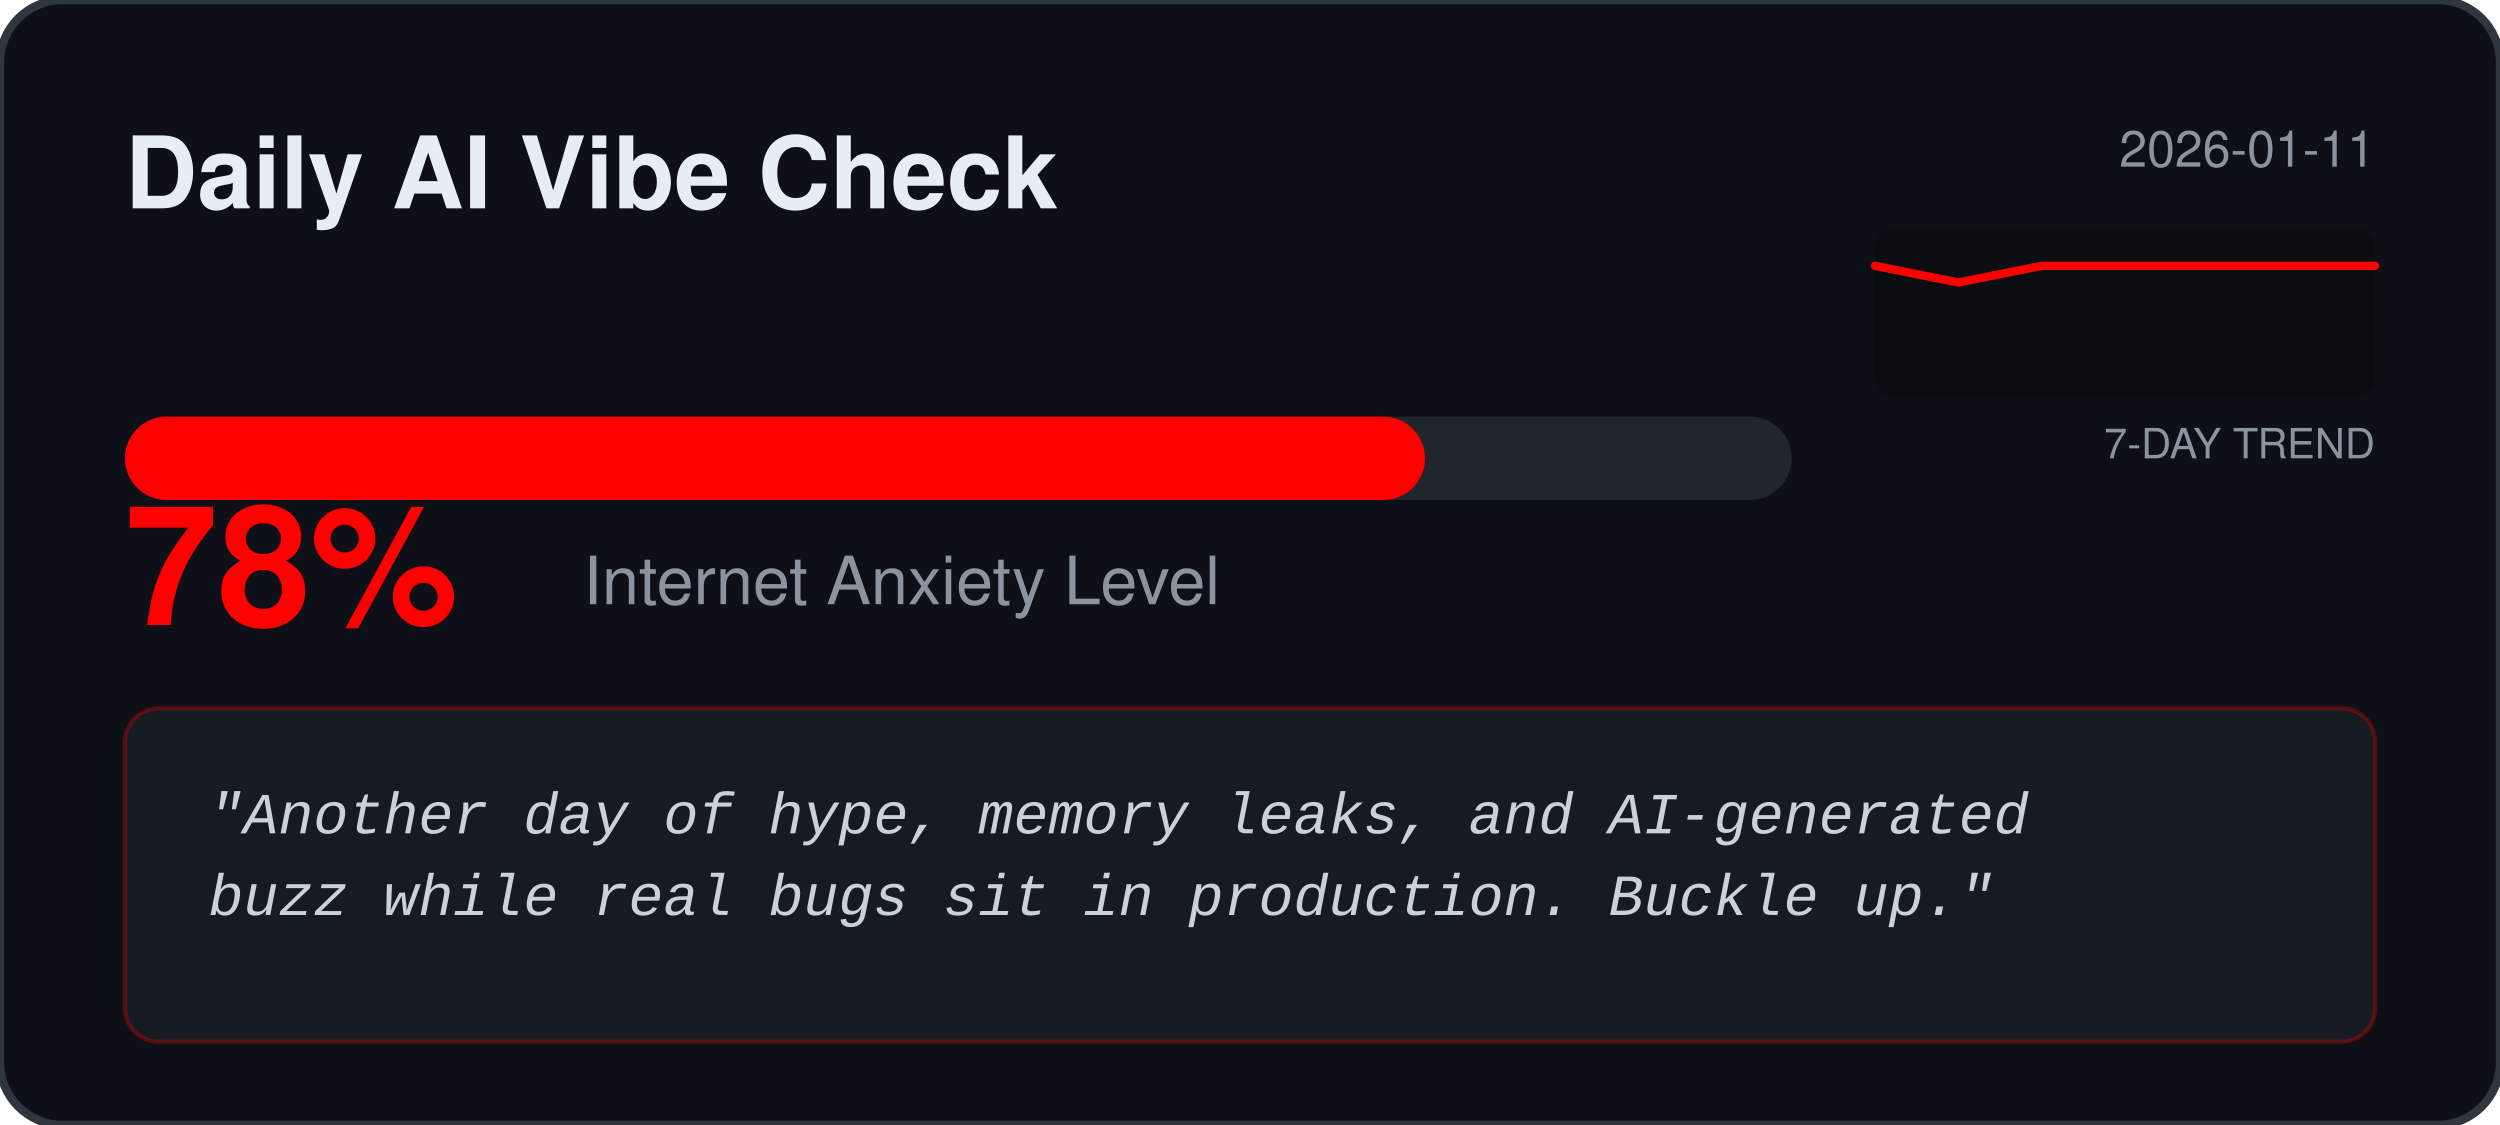
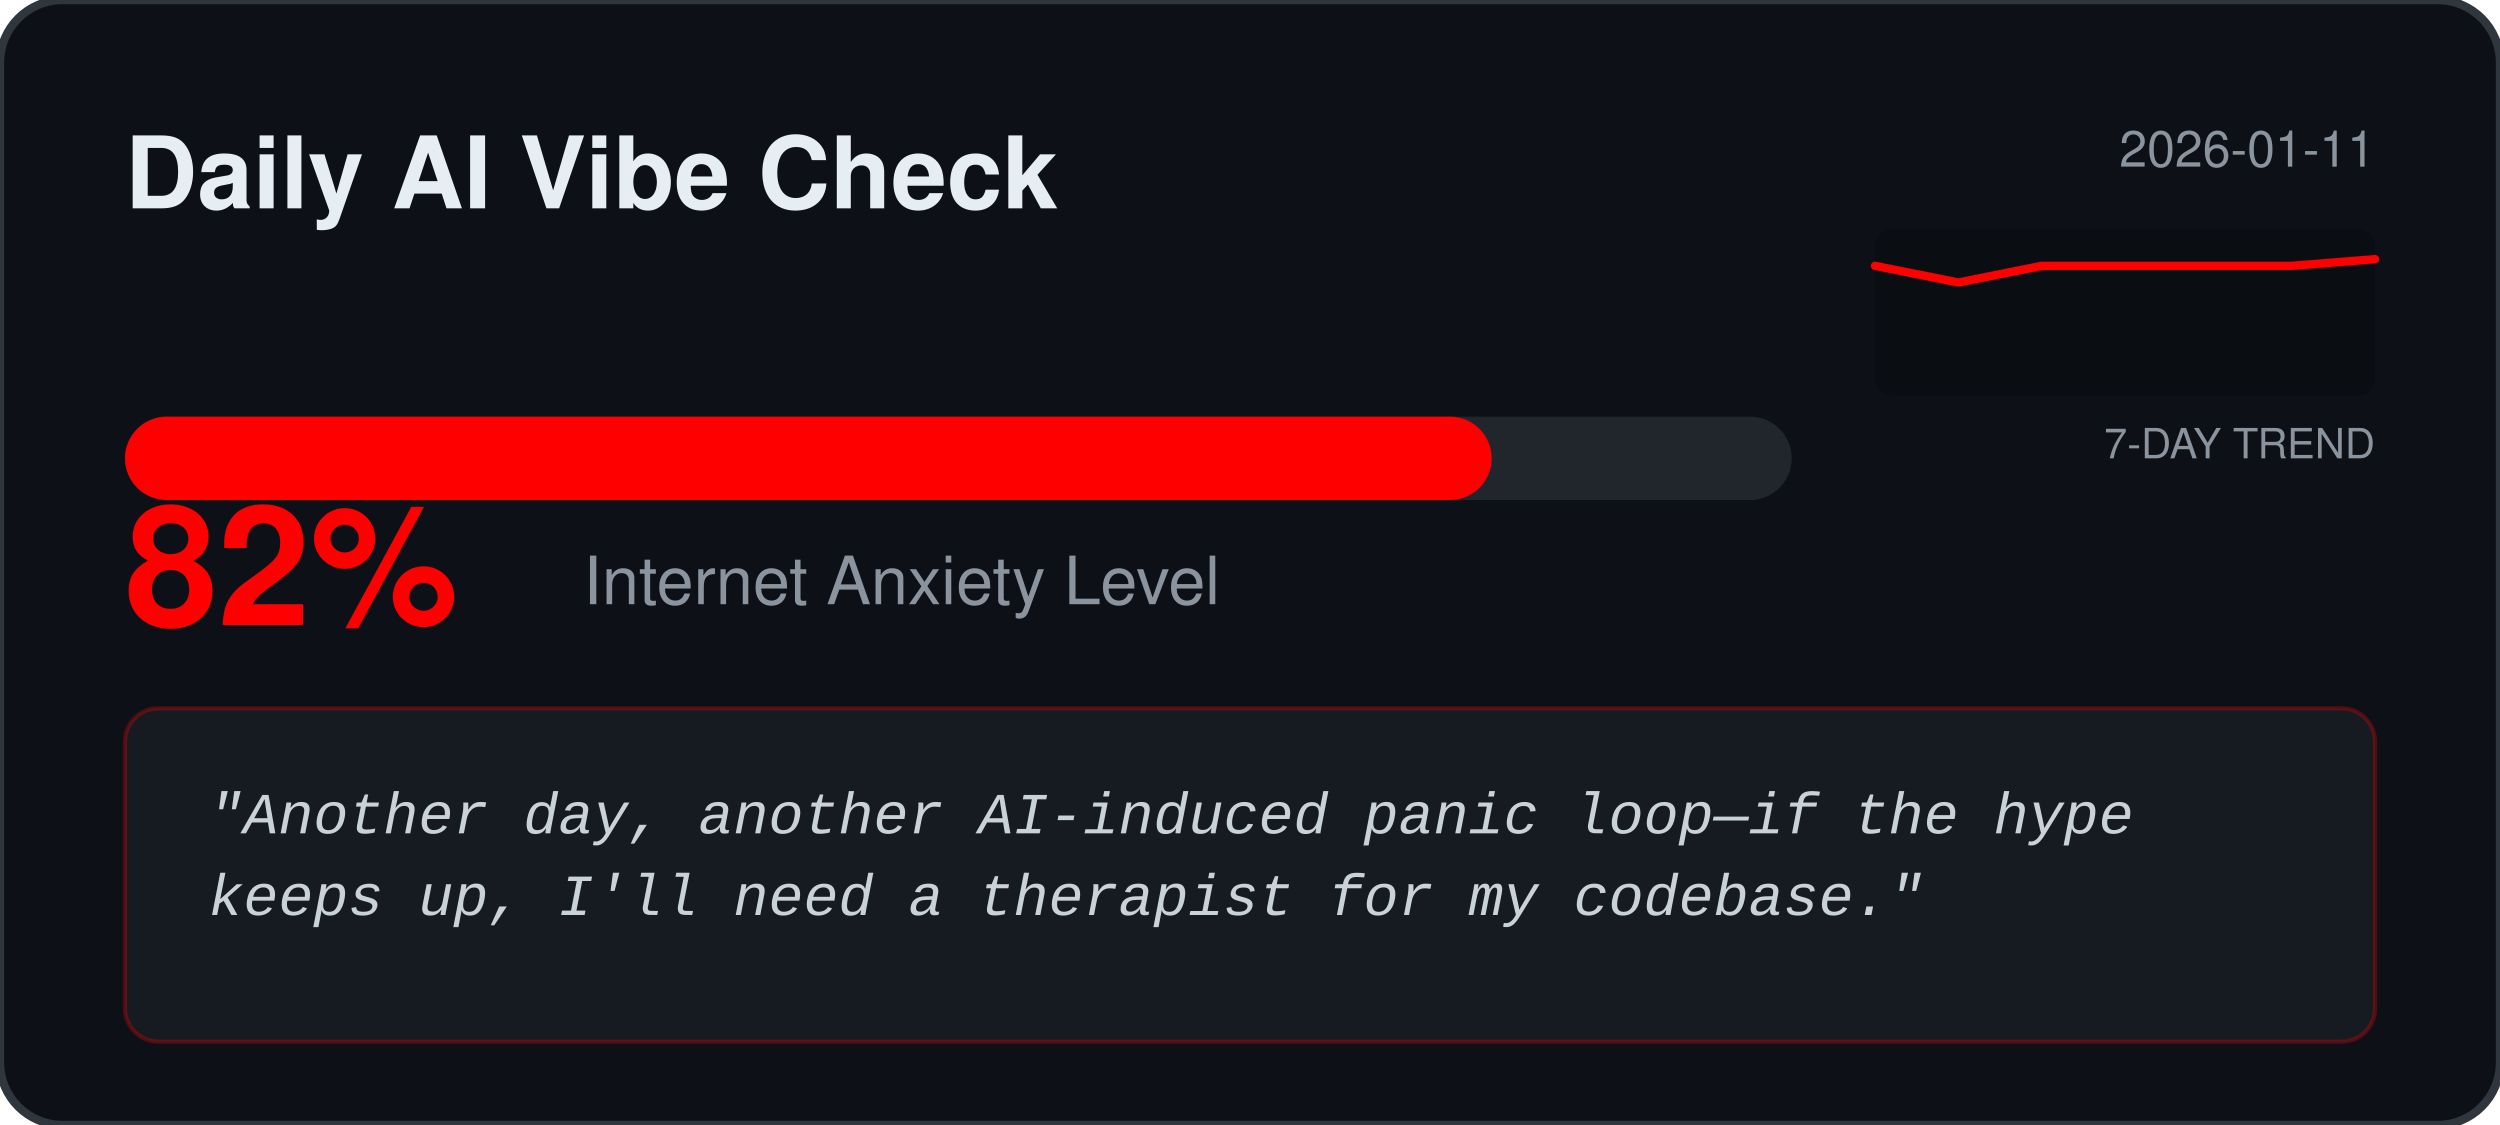
<svg xmlns="http://www.w3.org/2000/svg" width="600" height="270" viewBox="0 0 600 270" fill="none">
  <rect width="600" height="270" rx="15" fill="#0D1117" stroke="#30363D" stroke-width="2" />
  <text x="30" y="50" fill="#E6EDF3" font-family="Segoe UI, Helvetica, sans-serif" font-weight="bold" font-size="24">Daily AI Vibe Check</text>
  <text x="570" y="40" fill="#8B949E" font-family="Segoe UI, Helvetica, sans-serif" font-size="12" text-anchor="end">2026-01-11</text>
  <rect x="450" y="55" width="120" height="40" fill="#000000" fill-opacity="0.2" rx="4" />
  <text x="570" y="110" fill="#8B949E" font-family="Segoe UI, Helvetica, sans-serif" font-size="10" text-anchor="end">7-DAY TREND</text>
-   <polyline points="450.0,63.8 470.0,67.8 490.0,63.8 510.0,63.8 530.0,63.8 550.0,63.8 570.0,63.8" fill="none" stroke="#FF0000" stroke-width="2" stroke-linecap="round" stroke-linejoin="round" />
+   <polyline points="450.0,63.8 470.0,67.8 490.0,63.8 510.0,63.8 530.0,63.8 550.0,63.8 570.0,62.2" fill="none" stroke="#FF0000" stroke-width="2" stroke-linecap="round" stroke-linejoin="round" />
  <rect x="30" y="100" width="400" height="20" rx="10" fill="#21262D" />
-   <rect x="30" y="100" width="312.0" height="20" rx="10" fill="#FF0000" />
-   <text x="30" y="150" fill="#FF0000" font-family="Segoe UI, Helvetica, sans-serif" font-weight="bold" font-size="40">78%</text>
+   <rect x="30" y="100" width="328.0" height="20" rx="10" fill="#FF0000" />
+   <text x="30" y="150" fill="#FF0000" font-family="Segoe UI, Helvetica, sans-serif" font-weight="bold" font-size="40">82%</text>
  <text x="140" y="145" fill="#8B949E" font-family="Segoe UI, Helvetica, sans-serif" font-size="16">Internet Anxiety Level</text>
  <rect x="30" y="170" width="540" height="80" rx="8" fill="#161B22" stroke="#FF0000" stroke-opacity="0.3" />
  <text x="50" y="200" fill="#C9D1D9" font-family="Courier New, monospace" font-size="14" font-style="italic">
-     <tspan x="50" dy="0">"Another day of hype, memory leaks, and AI‑generated</tspan>
-     <tspan x="50" dy="1.4em">buzz while real bugs sit in production. Buckle up."</tspan>
+     <tspan x="50" dy="0">"Another day, another AI-induced panic loop—if the hype</tspan>
+     <tspan x="50" dy="1.4em">keeps up, I'll need a therapist for my codebase."</tspan>
  </text>
</svg>
